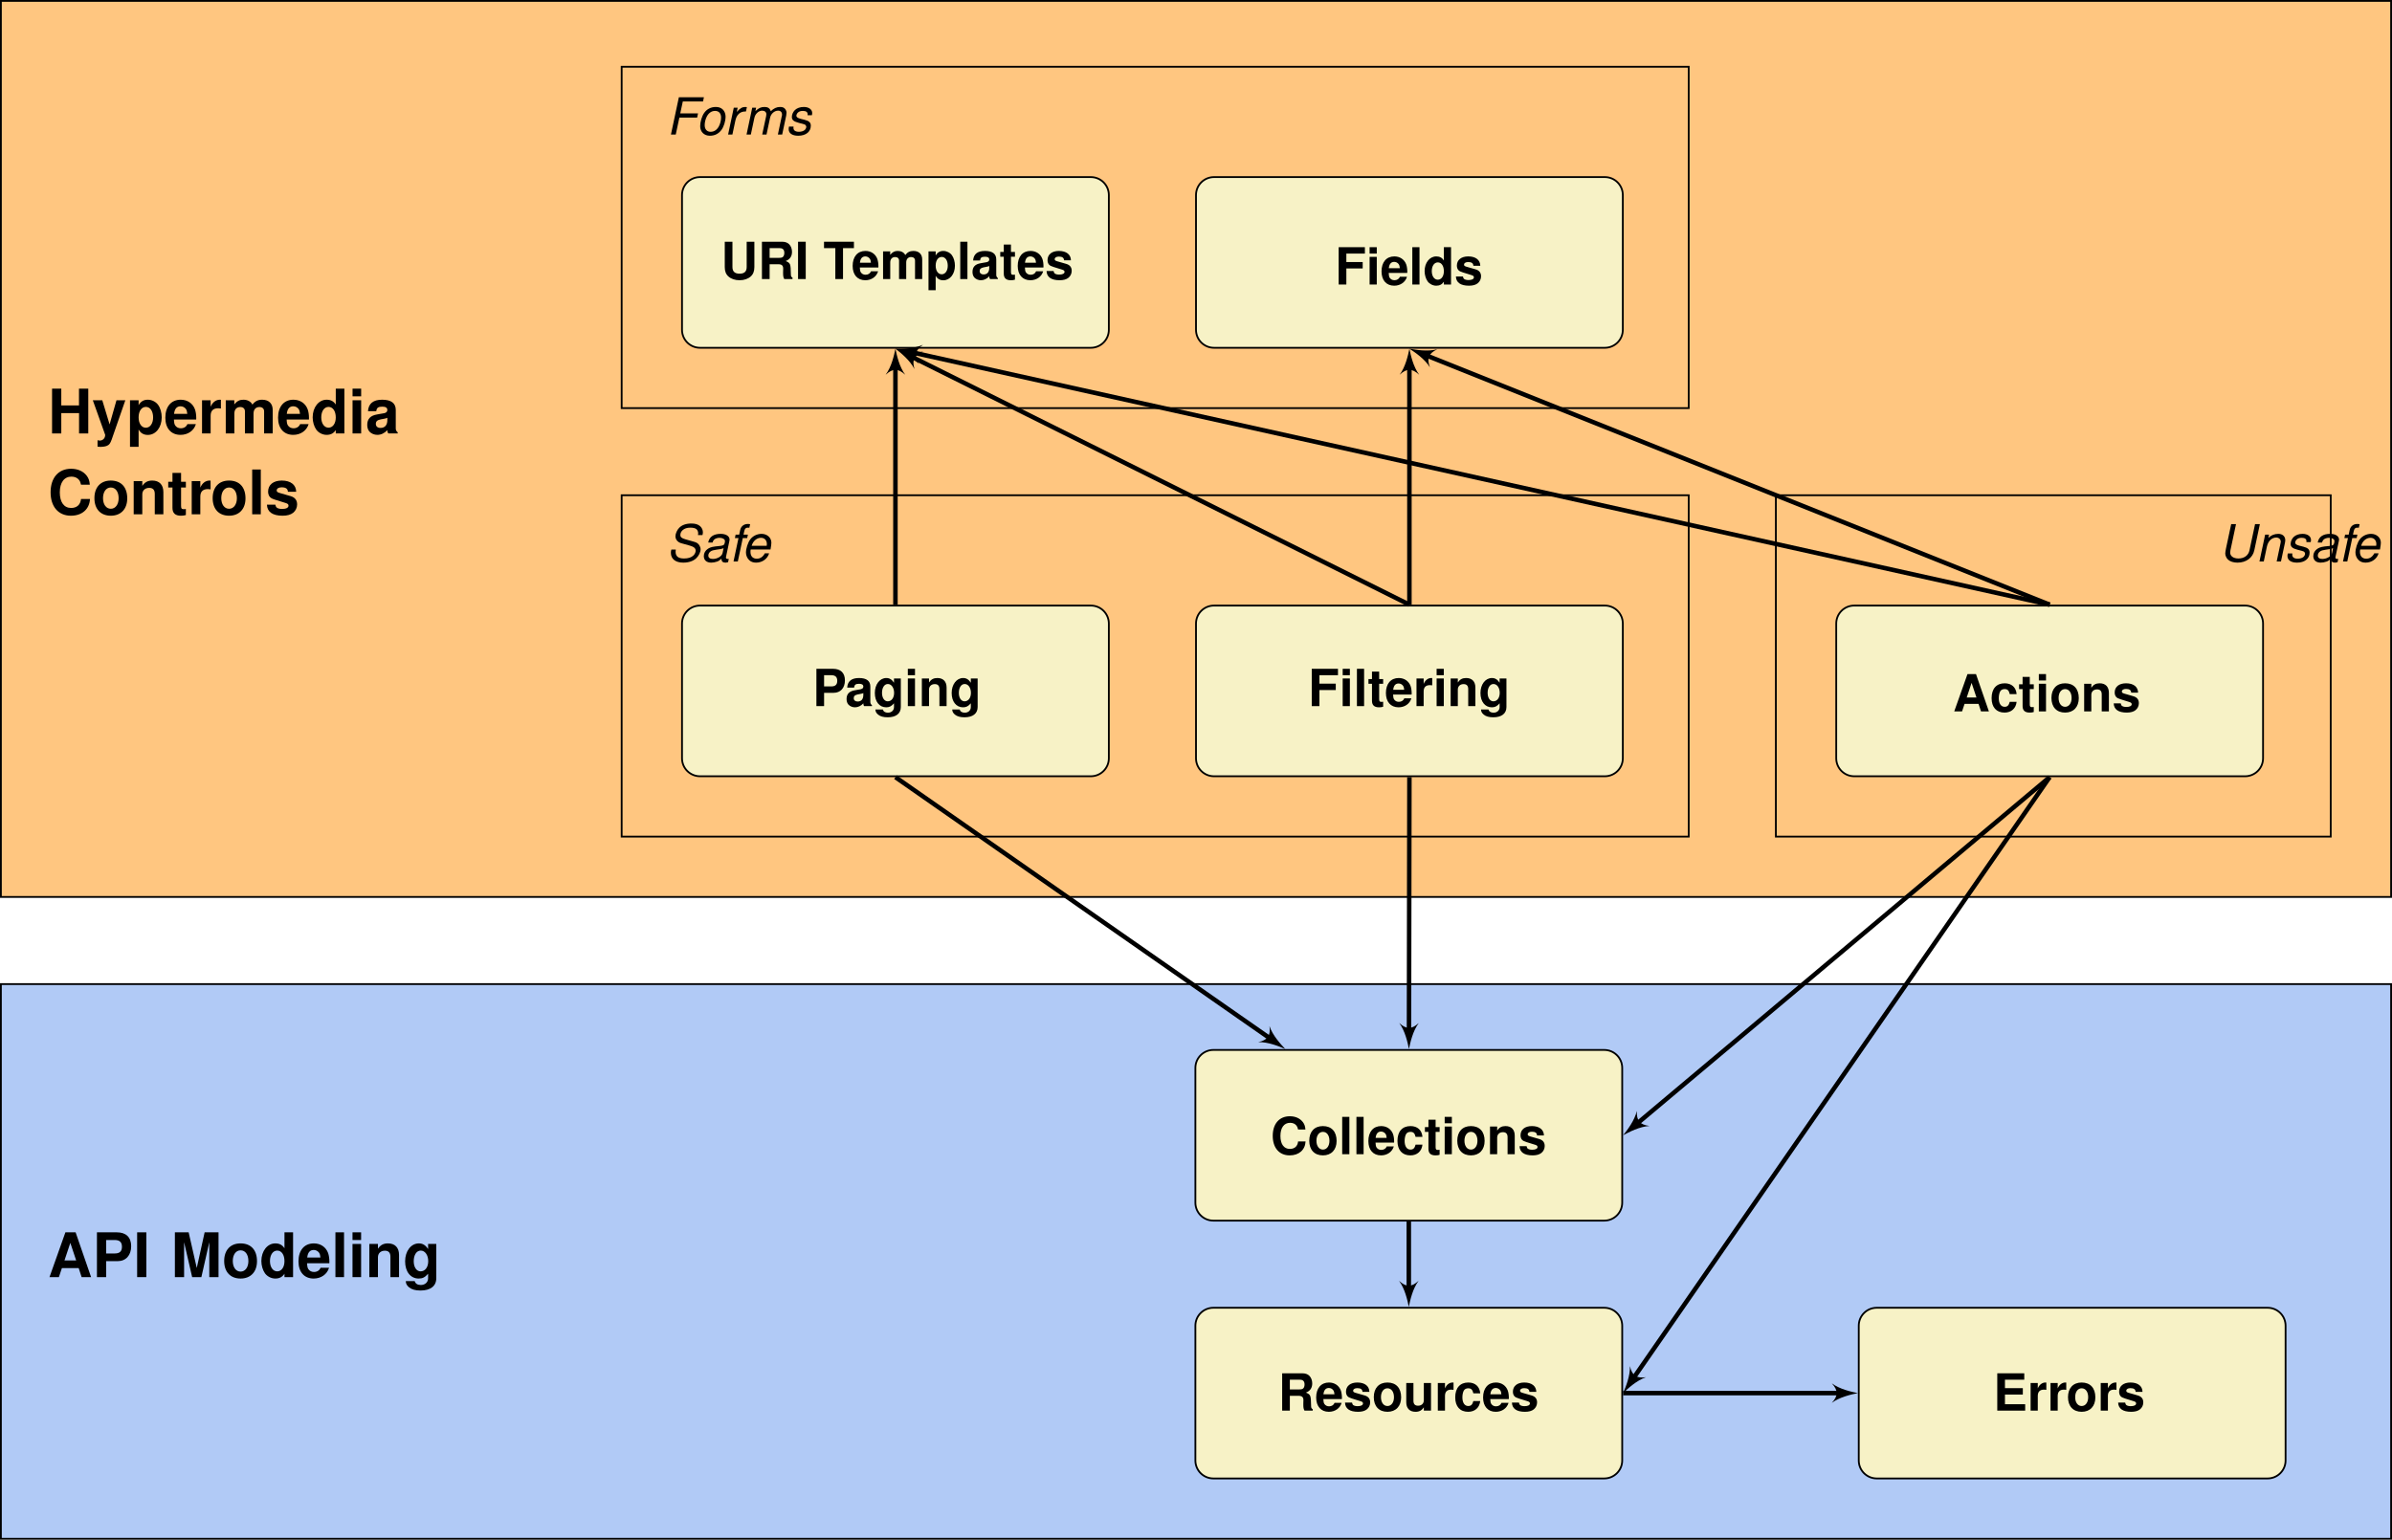
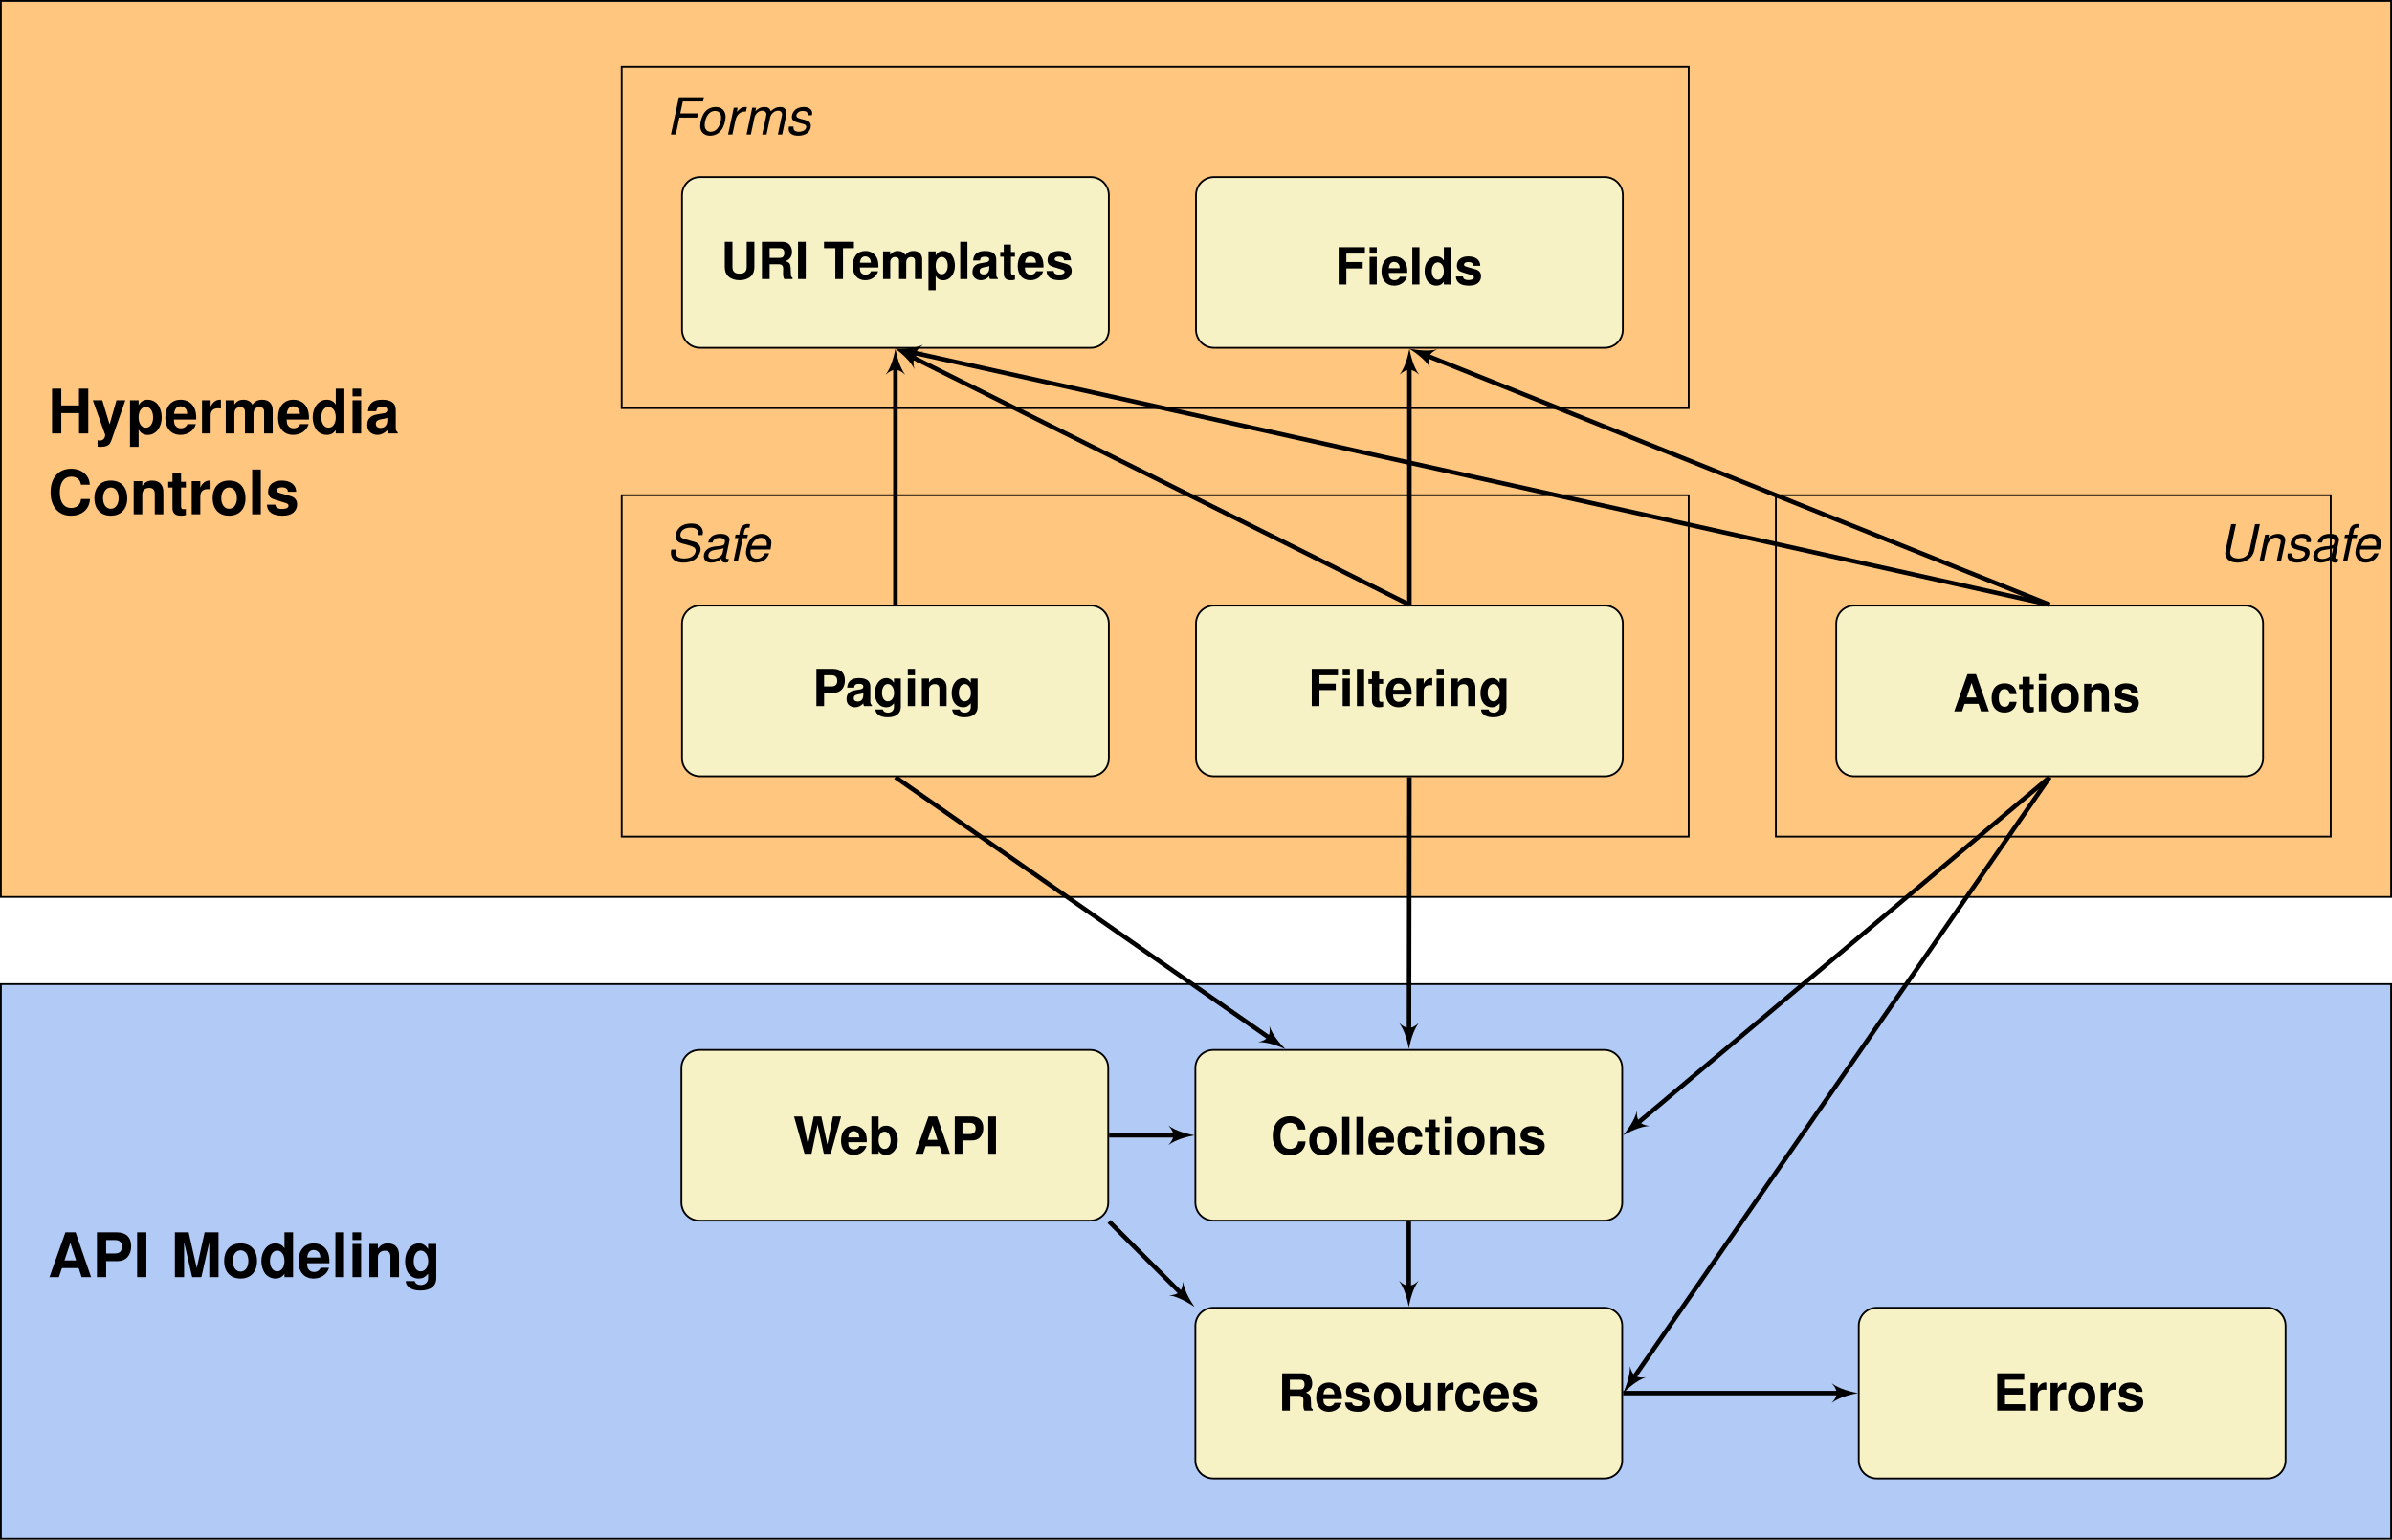
<svg xmlns="http://www.w3.org/2000/svg" xmlns:xlink="http://www.w3.org/1999/xlink" height="341.519pt" version="1.1" viewBox="-0.367 -15.308 530.418 341.519" width="530.418pt">
  <defs>
    <use id="g5-65" transform="scale(0.833334)" xlink:href="#g1-65" />
    <use id="g5-67" transform="scale(0.833334)" xlink:href="#g1-67" />
    <use id="g5-69" transform="scale(0.833334)" xlink:href="#g1-69" />
    <use id="g5-70" transform="scale(0.833334)" xlink:href="#g1-70" />
    <use id="g5-73" transform="scale(0.833334)" xlink:href="#g1-73" />
    <use id="g5-80" transform="scale(0.833334)" xlink:href="#g1-80" />
    <use id="g5-82" transform="scale(0.833334)" xlink:href="#g1-82" />
    <use id="g5-84" transform="scale(0.833334)" xlink:href="#g1-84" />
    <use id="g5-85" transform="scale(0.833334)" xlink:href="#g1-85" />
+     <use id="g5-87" transform="scale(0.833334)" xlink:href="#g1-87" />
    <use id="g5-97" transform="scale(0.833334)" xlink:href="#g1-97" />
+     <use id="g5-98" transform="scale(0.833334)" xlink:href="#g1-98" />
    <use id="g5-99" transform="scale(0.833334)" xlink:href="#g1-99" />
    <use id="g5-100" transform="scale(0.833334)" xlink:href="#g1-100" />
    <use id="g5-101" transform="scale(0.833334)" xlink:href="#g1-101" />
    <use id="g5-103" transform="scale(0.833334)" xlink:href="#g1-103" />
    <use id="g5-105" transform="scale(0.833334)" xlink:href="#g1-105" />
    <use id="g5-108" transform="scale(0.833334)" xlink:href="#g1-108" />
    <use id="g5-109" transform="scale(0.833334)" xlink:href="#g1-109" />
    <use id="g5-110" transform="scale(0.833334)" xlink:href="#g1-110" />
    <use id="g5-111" transform="scale(0.833334)" xlink:href="#g1-111" />
    <use id="g5-112" transform="scale(0.833334)" xlink:href="#g1-112" />
    <use id="g5-114" transform="scale(0.833334)" xlink:href="#g1-114" />
    <use id="g5-115" transform="scale(0.833334)" xlink:href="#g1-115" />
    <use id="g5-116" transform="scale(0.833334)" xlink:href="#g1-116" />
    <use id="g5-117" transform="scale(0.833334)" xlink:href="#g1-117" />
    <path d="M6.854 -2.011L7.51 0H9.617L6.17 -9.973H3.899L0.356 0H2.449L3.119 -2.011H6.854ZM6.293 -3.721H3.694L4.993 -7.62L6.293 -3.721Z" id="g1-65" />
    <path d="M9.33 -6.594C9.261 -7.456 9.083 -8.003 8.659 -8.564C7.893 -9.576 6.662 -10.137 5.171 -10.137C2.353 -10.137 0.602 -8.126 0.602 -4.897C0.602 -1.696 2.339 0.315 5.116 0.315C7.592 0.315 9.248 -1.122 9.371 -3.406H7.373C7.25 -2.134 6.443 -1.409 5.171 -1.409C3.584 -1.409 2.654 -2.695 2.654 -4.87C2.654 -7.073 3.625 -8.386 5.239 -8.386C5.951 -8.386 6.539 -8.14 6.922 -7.661C7.141 -7.387 7.25 -7.127 7.373 -6.594H9.33Z" id="g1-67" />
    <path d="M3.133 -4.295H7.907V-6.005H3.133V-8.263H8.29V-9.973H1.081V0H8.536V-1.71H3.133V-4.295Z" id="g1-69" />
    <path d="M3.064 -4.295H7.428V-6.005H3.064V-8.263H8.016V-9.973H1.012V0H3.064V-4.295Z" id="g1-70" />
    <path d="M6.936 -4.528V0H8.988V-9.973H6.922V-6.238H2.982V-9.973H0.93V0H2.982V-4.528H6.936Z" id="g1-72" />
    <path d="M2.914 -9.973H0.862V0H2.914V-9.973Z" id="g1-73" />
    <path d="M2.955 -7.77L4.747 0H6.799L8.564 -7.77V0H10.616V-9.973H7.524L5.773 -2.038L3.967 -9.973H0.903V0H2.955V-7.77Z" id="g1-77" />
    <path d="M3.092 -3.557H5.65C7.483 -3.557 8.659 -4.856 8.659 -6.881C8.659 -8.878 7.524 -9.973 5.445 -9.973H1.04V0H3.092V-3.557ZM3.092 -5.267V-8.263H5.007C6.101 -8.263 6.607 -7.784 6.607 -6.758C6.607 -5.746 6.101 -5.267 5.007 -5.267H3.092Z" id="g1-80" />
    <path d="M3.146 -3.954H5.499C6.389 -3.954 6.772 -3.598 6.772 -2.763C6.772 -2.681 6.772 -2.544 6.758 -2.367C6.744 -2.107 6.744 -1.86 6.744 -1.71C6.744 -0.78 6.799 -0.479 7.059 0H9.261V-0.369C8.947 -0.547 8.824 -0.752 8.824 -1.19C8.769 -4.131 8.714 -4.268 7.442 -4.815C8.564 -5.253 9.125 -6.06 9.125 -7.278C9.125 -8.071 8.851 -8.796 8.372 -9.289C7.921 -9.754 7.291 -9.973 6.443 -9.973H1.094V0H3.146V-3.954ZM3.146 -5.663V-8.263H5.622C6.211 -8.263 6.457 -8.208 6.703 -8.003S7.073 -7.456 7.073 -6.99C7.073 -6.512 6.936 -6.129 6.703 -5.923C6.484 -5.732 6.211 -5.663 5.622 -5.663H3.146Z" id="g1-82" />
    <path d="M5.267 -8.263H8.181V-9.973H0.192V-8.263H3.215V0H5.267V-8.263Z" id="g1-84" />
    <path d="M6.895 -9.973V-3.215C6.895 -2.011 6.279 -1.436 4.993 -1.436S3.092 -2.011 3.092 -3.215V-9.973H1.04V-3.215C1.04 -2.093 1.341 -1.3 2.011 -0.698C2.736 -0.041 3.789 0.315 4.993 0.315S7.25 -0.041 7.975 -0.698C8.646 -1.3 8.947 -2.093 8.947 -3.215V-9.973H6.895Z" id="g1-85" />
+     <path d="M9.986 0L12.75 -9.973H10.575L9.083 -2.49L7.469 -9.973H5.445L3.899 -2.503L2.353 -9.973H0.178L2.996 0H4.843L6.471 -7.784L8.14 0H9.986Z" id="g1-87" />
    <path d="M7.168 -0.233C6.826 -0.547 6.731 -0.752 6.731 -1.135V-5.239C6.731 -6.744 5.705 -7.51 3.707 -7.51S0.67 -6.662 0.547 -4.952H2.394C2.49 -5.718 2.804 -5.964 3.748 -5.964C4.487 -5.964 4.856 -5.718 4.856 -5.226C4.856 -4.979 4.733 -4.761 4.528 -4.651C4.268 -4.514 4.268 -4.514 3.324 -4.364L2.558 -4.227C1.094 -3.981 0.383 -3.228 0.383 -1.902C0.383 -1.272 0.561 -0.752 0.903 -0.383C1.327 0.055 1.97 0.315 2.627 0.315C3.447 0.315 4.2 -0.041 4.87 -0.739C4.87 -0.356 4.911 -0.219 5.089 0H7.168V-0.233ZM4.856 -2.969C4.856 -1.86 4.309 -1.231 3.338 -1.231C2.695 -1.231 2.298 -1.573 2.298 -2.12C2.298 -2.695 2.599 -2.969 3.393 -3.133L4.049 -3.256C4.555 -3.352 4.638 -3.379 4.856 -3.488V-2.969Z" id="g1-97" />
+     <path d="M0.807 -9.973V0H2.722V-0.752C3.187 -0.027 3.83 0.315 4.761 0.315C6.525 0.315 7.866 -1.368 7.866 -3.598C7.866 -4.596 7.565 -5.609 7.073 -6.32C6.566 -7.045 5.663 -7.51 4.761 -7.51C3.844 -7.51 3.187 -7.168 2.722 -6.43V-9.973H0.807ZM4.337 -5.91C5.28 -5.91 5.951 -4.952 5.951 -3.584C5.951 -2.244 5.28 -1.286 4.337 -1.286C3.365 -1.286 2.722 -2.216 2.722 -3.625C2.722 -4.966 3.379 -5.91 4.337 -5.91Z" id="g1-98" />
    <path d="M7.141 -4.624C7.004 -6.43 5.8 -7.51 3.954 -7.51C1.751 -7.51 0.465 -6.06 0.465 -3.543C0.465 -1.108 1.737 0.315 3.926 0.315C5.718 0.315 6.963 -0.793 7.141 -2.558H5.308C5.062 -1.601 4.679 -1.231 3.94 -1.231C2.969 -1.231 2.38 -2.107 2.38 -3.543C2.38 -4.241 2.517 -4.897 2.75 -5.335C2.969 -5.746 3.393 -5.964 3.94 -5.964C4.72 -5.964 5.089 -5.595 5.308 -4.624H7.141Z" id="g1-99" />
    <path d="M5.54 0H7.456V-9.973H5.54V-6.43C5.062 -7.168 4.419 -7.51 3.502 -7.51C1.737 -7.51 0.397 -5.814 0.397 -3.584C0.397 -2.586 0.698 -1.573 1.19 -0.862C1.696 -0.15 2.599 0.315 3.502 0.315C4.419 0.315 5.062 -0.027 5.54 -0.752V0ZM3.926 -5.91C4.897 -5.91 5.54 -4.966 5.54 -3.557C5.54 -2.216 4.884 -1.286 3.926 -1.286S2.312 -2.23 2.312 -3.584C2.312 -4.952 2.969 -5.91 3.926 -5.91Z" id="g1-100" />
    <path d="M7.168 -3.092C7.182 -3.256 7.182 -3.324 7.182 -3.42C7.182 -4.159 7.073 -4.843 6.895 -5.363C6.402 -6.703 5.212 -7.51 3.721 -7.51C1.601 -7.51 0.301 -5.978 0.301 -3.502C0.301 -1.135 1.587 0.315 3.68 0.315C5.335 0.315 6.676 -0.629 7.1 -2.079H5.212C4.979 -1.491 4.446 -1.149 3.748 -1.149C3.201 -1.149 2.763 -1.382 2.49 -1.792C2.312 -2.066 2.244 -2.394 2.216 -3.092H7.168ZM2.244 -4.364C2.367 -5.486 2.845 -6.047 3.694 -6.047C4.172 -6.047 4.61 -5.814 4.884 -5.431C5.062 -5.157 5.144 -4.87 5.185 -4.364H2.244Z" id="g1-101" />
    <path d="M5.581 -7.387V-6.252C5.007 -7.127 4.378 -7.51 3.529 -7.51C1.778 -7.51 0.465 -5.8 0.465 -3.516C0.465 -1.218 1.669 0.315 3.488 0.315C4.35 0.315 4.87 0.055 5.581 -0.752V0.246C5.581 1.135 4.911 1.751 3.954 1.751C3.228 1.751 2.75 1.45 2.599 0.889H0.616C0.629 1.464 0.848 1.86 1.341 2.271C1.929 2.75 2.75 2.982 3.885 2.982C6.115 2.982 7.401 1.984 7.401 0.246V-7.387H5.581ZM3.94 -5.91C4.897 -5.91 5.609 -4.911 5.609 -3.543C5.609 -2.202 4.911 -1.286 3.912 -1.286C3.01 -1.286 2.38 -2.202 2.38 -3.543C2.38 -4.938 3.01 -5.91 3.94 -5.91Z" id="g1-103" />
    <path d="M2.832 -7.387H0.917V0H2.832V-7.387ZM2.832 -9.973H0.917V-8.263H2.832V-9.973Z" id="g1-105" />
    <path d="M2.832 -9.973H0.917V0H2.832V-9.973Z" id="g1-108" />
    <path d="M0.821 -7.387V0H2.736V-4.432C2.736 -5.335 3.228 -5.882 4.049 -5.882C4.692 -5.882 5.089 -5.513 5.089 -4.925V0H7.004V-4.432C7.004 -5.335 7.497 -5.882 8.317 -5.882C8.96 -5.882 9.357 -5.513 9.357 -4.925V0H11.272V-5.226C11.272 -6.662 10.397 -7.51 8.919 -7.51C7.989 -7.51 7.332 -7.182 6.758 -6.416C6.402 -7.114 5.663 -7.51 4.747 -7.51C3.899 -7.51 3.352 -7.223 2.722 -6.471V-7.387H0.821Z" id="g1-109" />
    <path d="M0.862 -7.387V0H2.777V-4.432C2.777 -5.308 3.393 -5.882 4.323 -5.882C5.144 -5.882 5.554 -5.431 5.554 -4.555V0H7.469V-4.952C7.469 -6.58 6.566 -7.51 4.993 -7.51C3.995 -7.51 3.324 -7.141 2.777 -6.32V-7.387H0.862Z" id="g1-110" />
    <path d="M4.118 -7.51C1.86 -7.51 0.479 -6.019 0.479 -3.598C0.479 -1.163 1.86 0.315 4.131 0.315C6.375 0.315 7.784 -1.176 7.784 -3.543C7.784 -6.047 6.43 -7.51 4.118 -7.51ZM4.131 -5.964C5.185 -5.964 5.869 -5.021 5.869 -3.57C5.869 -2.189 5.157 -1.231 4.131 -1.231C3.092 -1.231 2.394 -2.189 2.394 -3.598S3.092 -5.964 4.131 -5.964Z" id="g1-111" />
    <path d="M2.709 -7.387H0.793V2.982H2.709V-0.876C3.174 -0.055 3.83 0.328 4.761 0.328C6.539 0.328 7.852 -1.341 7.852 -3.584C7.852 -4.624 7.551 -5.663 7.059 -6.348C6.566 -7.045 5.65 -7.51 4.761 -7.51C3.83 -7.51 3.174 -7.114 2.709 -6.293V-7.387ZM4.323 -5.91C5.294 -5.91 5.937 -4.966 5.937 -3.557C5.937 -2.216 5.267 -1.272 4.323 -1.272C3.365 -1.272 2.709 -2.202 2.709 -3.584S3.365 -5.91 4.323 -5.91Z" id="g1-112" />
    <path d="M0.862 -7.387V0H2.777V-3.926C2.777 -5.048 3.338 -5.609 4.46 -5.609C4.665 -5.609 4.802 -5.595 5.062 -5.554V-7.497C4.952 -7.51 4.884 -7.51 4.829 -7.51C3.954 -7.51 3.187 -6.936 2.777 -5.937V-7.387H0.862Z" id="g1-114" />
    <path d="M6.908 -5.007C6.881 -6.566 5.677 -7.51 3.694 -7.51C1.819 -7.51 0.657 -6.566 0.657 -5.048C0.657 -4.555 0.807 -4.131 1.067 -3.844C1.327 -3.584 1.56 -3.461 2.271 -3.228L4.555 -2.517C5.034 -2.367 5.198 -2.216 5.198 -1.915C5.198 -1.464 4.665 -1.19 3.776 -1.19C3.283 -1.19 2.886 -1.286 2.64 -1.45C2.435 -1.601 2.353 -1.751 2.271 -2.148H0.397C0.451 -0.534 1.642 0.315 3.885 0.315C4.911 0.315 5.691 0.096 6.238 -0.342S7.114 -1.464 7.114 -2.189C7.114 -3.146 6.635 -3.762 5.663 -4.049L3.242 -4.747C2.709 -4.911 2.572 -5.021 2.572 -5.322C2.572 -5.732 3.01 -6.005 3.68 -6.005C4.596 -6.005 5.048 -5.677 5.062 -5.007H6.908Z" id="g1-115" />
    <path d="M4.118 -7.237H3.051V-9.22H1.135V-7.237H0.192V-5.964H1.135V-1.423C1.135 -0.26 1.751 0.315 3.01 0.315C3.434 0.315 3.776 0.274 4.118 0.164V-1.176C3.926 -1.149 3.817 -1.135 3.68 -1.135C3.174 -1.135 3.051 -1.286 3.051 -1.943V-5.964H4.118V-7.237Z" id="g1-116" />
    <path d="M7.401 0V-7.387H5.486V-2.763C5.486 -1.888 4.87 -1.313 3.94 -1.313C3.119 -1.313 2.709 -1.751 2.709 -2.64V-7.387H0.793V-2.244C0.793 -0.616 1.696 0.315 3.27 0.315C4.268 0.315 4.938 -0.055 5.486 -0.876V0H7.401Z" id="g1-117" />
    <path d="M5.39 -7.387L3.858 -2.011L2.23 -7.387H0.123L2.873 0.301V0.315V0.356C2.873 1.053 2.353 1.587 1.683 1.587C1.532 1.587 1.423 1.573 1.176 1.505V2.941C1.464 2.982 1.628 2.996 1.86 2.996C2.339 2.996 2.914 2.9 3.242 2.763C3.776 2.544 4.008 2.23 4.323 1.354L7.36 -7.387H5.39Z" id="g1-121" />
    <path d="M2.907 -3.785H6.863L7.057 -4.72H3.101L3.671 -7.376H8.174L8.368 -8.311H2.793L1.026 0H2.098L2.907 -3.785Z" id="g3-70" />
    <path d="M8.048 -5.871C8.117 -6.19 8.14 -6.338 8.14 -6.509C8.14 -7 7.9 -7.524 7.524 -7.855C7.057 -8.265 6.452 -8.447 5.563 -8.447C4.389 -8.447 3.466 -8.117 2.85 -7.478C2.383 -7 2.029 -6.19 2.029 -5.609C2.029 -4.891 2.531 -4.286 3.295 -4.07L5.244 -3.523C6.156 -3.26 6.532 -2.93 6.532 -2.383C6.532 -2.029 6.316 -1.596 5.996 -1.3C5.529 -0.878 4.856 -0.661 3.944 -0.661C2.656 -0.661 2.063 -1.14 2.063 -2.177C2.063 -2.326 2.075 -2.428 2.109 -2.645H1.117C1.037 -2.348 1.015 -2.166 1.015 -1.927C1.015 -0.559 2.041 0.262 3.762 0.262C4.959 0.262 5.962 -0.068 6.635 -0.695C7.216 -1.231 7.627 -2.063 7.627 -2.702C7.627 -2.998 7.524 -3.317 7.353 -3.591C7.102 -3.99 6.772 -4.218 6.236 -4.366L4.275 -4.925C3.397 -5.176 3.124 -5.404 3.124 -5.905C3.124 -6.304 3.295 -6.658 3.625 -6.965C4.047 -7.342 4.606 -7.524 5.358 -7.524C5.996 -7.524 6.475 -7.399 6.726 -7.171C6.943 -6.977 7.091 -6.612 7.091 -6.281C7.091 -6.179 7.079 -6.099 7.045 -5.871H8.048Z" id="g3-83" />
    <path d="M8.048 -8.311L6.806 -2.474C6.566 -1.345 5.632 -0.661 4.343 -0.661C3.249 -0.661 2.508 -1.186 2.508 -1.972C2.508 -2.132 2.531 -2.291 2.565 -2.474L3.808 -8.311H2.736L1.573 -2.861C1.493 -2.485 1.414 -1.938 1.414 -1.767C1.414 -1.3 1.676 -0.73 2.041 -0.399C2.508 0.023 3.26 0.262 4.138 0.262C6.053 0.262 7.524 -0.809 7.877 -2.474L9.12 -8.311H8.048Z" id="g3-85" />
    <path d="M6.293 -0.581C6.19 -0.559 6.145 -0.559 6.099 -0.559C5.803 -0.559 5.666 -0.661 5.666 -0.889C5.666 -0.935 5.666 -0.969 5.677 -1.003L6.407 -4.435C6.475 -4.742 6.475 -4.742 6.475 -4.856C6.475 -5.632 5.689 -6.145 4.492 -6.145C2.907 -6.145 1.938 -5.472 1.721 -4.207H2.679C2.782 -4.526 2.861 -4.685 3.021 -4.845C3.272 -5.096 3.751 -5.267 4.241 -5.267C4.925 -5.267 5.449 -4.959 5.449 -4.537C5.449 -4.492 5.438 -4.412 5.426 -4.321L5.392 -4.115C5.29 -3.648 5.073 -3.523 4.241 -3.443C2.713 -3.306 2.234 -3.192 1.676 -2.839C1.083 -2.462 0.741 -1.858 0.741 -1.197C0.741 -0.285 1.357 0.262 2.383 0.262C2.782 0.262 3.26 0.182 3.671 0.034C4.036 -0.091 4.207 -0.205 4.674 -0.616V-0.536V-0.49C4.674 -0.023 4.993 0.262 5.54 0.262C5.666 0.262 5.7 0.262 5.985 0.194C6.008 0.182 6.076 0.171 6.145 0.16L6.293 -0.581ZM4.913 -1.87C4.765 -1.163 3.762 -0.559 2.759 -0.559C2.109 -0.559 1.744 -0.832 1.744 -1.311C1.744 -1.687 1.961 -2.063 2.303 -2.269C2.576 -2.44 2.918 -2.531 3.477 -2.611C4.549 -2.759 4.64 -2.77 5.141 -2.941L4.913 -1.87Z" id="g3-97" />
    <path d="M6.418 -2.668L6.452 -2.861C6.555 -3.409 6.612 -3.887 6.612 -4.195C6.612 -5.29 5.666 -6.145 4.435 -6.145C3.443 -6.145 2.485 -5.677 1.915 -4.913C1.379 -4.195 0.958 -2.896 0.958 -1.972C0.958 -1.357 1.22 -0.73 1.664 -0.308C2.063 0.08 2.565 0.262 3.215 0.262C4.583 0.262 5.757 -0.581 6.11 -1.813H5.153C4.742 -1.026 4.138 -0.616 3.374 -0.616C2.474 -0.616 1.961 -1.174 1.961 -2.143C1.961 -2.383 1.972 -2.497 2.018 -2.668H6.418ZM2.223 -3.488C2.519 -4.537 3.363 -5.267 4.286 -5.267C5.096 -5.267 5.609 -4.72 5.609 -3.865C5.609 -3.751 5.597 -3.671 5.575 -3.488H2.223Z" id="g3-101" />
    <path d="M4.218 -5.974H3.238L3.409 -6.76C3.534 -7.33 3.739 -7.524 4.229 -7.524C4.309 -7.524 4.378 -7.524 4.537 -7.501L4.708 -8.288C4.503 -8.333 4.378 -8.345 4.195 -8.345C3.317 -8.345 2.679 -7.832 2.497 -6.988L2.28 -5.974H1.482L1.322 -5.21H2.12L1.015 0H1.972L3.078 -5.21H4.058L4.218 -5.974Z" id="g3-102" />
    <path d="M2.075 -5.974L0.809 0H1.767L2.565 -3.751C2.747 -4.617 3.523 -5.324 4.286 -5.324C4.845 -5.324 5.221 -5.005 5.221 -4.537C5.221 -4.412 5.21 -4.264 5.176 -4.115L4.298 0H5.255L6.053 -3.751C6.236 -4.64 7.022 -5.324 7.843 -5.324C8.379 -5.324 8.71 -4.993 8.71 -4.446C8.71 -4.275 8.71 -4.275 8.607 -3.887L7.786 0H8.744L9.644 -4.252C9.679 -4.378 9.713 -4.754 9.713 -4.879C9.713 -5.176 9.576 -5.495 9.348 -5.757C9.097 -6.031 8.789 -6.145 8.265 -6.145C7.524 -6.145 6.874 -5.848 6.202 -5.198C6.019 -5.837 5.575 -6.145 4.822 -6.145C4.047 -6.145 3.523 -5.917 2.793 -5.233L2.941 -5.974H2.075Z" id="g3-109" />
    <path d="M2.063 -5.974L0.798 0H1.756L2.451 -3.295C2.725 -4.549 3.523 -5.324 4.549 -5.324C5.119 -5.324 5.54 -4.925 5.54 -4.4C5.54 -4.332 5.518 -4.161 5.472 -3.979L4.628 0H5.586L6.498 -4.286C6.532 -4.435 6.544 -4.571 6.544 -4.72C6.544 -5.586 5.939 -6.145 4.993 -6.145C4.127 -6.145 3.374 -5.837 2.782 -5.233L2.93 -5.974H2.063Z" id="g3-110" />
    <path d="M4.378 -6.145C3.317 -6.145 2.383 -5.666 1.801 -4.822C1.288 -4.093 0.912 -2.839 0.912 -1.87C0.912 -0.604 1.79 0.262 3.067 0.262C4.161 0.262 5.027 -0.182 5.666 -1.06C6.19 -1.778 6.566 -3.021 6.566 -4.013C6.566 -4.617 6.338 -5.198 5.939 -5.586C5.552 -5.962 5.039 -6.145 4.378 -6.145ZM4.229 -5.267C5.073 -5.267 5.563 -4.72 5.563 -3.796C5.563 -3.124 5.369 -2.383 5.062 -1.813C4.628 -1.026 4.013 -0.616 3.226 -0.616C2.417 -0.616 1.915 -1.186 1.915 -2.098C1.915 -2.747 2.109 -3.5 2.417 -4.07C2.839 -4.845 3.477 -5.267 4.229 -5.267Z" id="g3-111" />
    <path d="M2.052 -5.974L0.787 0H1.744L2.405 -3.101C2.702 -4.492 3.511 -5.187 4.765 -5.141L4.97 -6.11C4.822 -6.133 4.731 -6.145 4.606 -6.145C3.944 -6.145 3.431 -5.848 2.725 -5.039L2.918 -5.974H2.052Z" id="g3-114" />
    <path d="M5.86 -4.309C5.917 -4.549 5.928 -4.651 5.928 -4.799C5.928 -5.597 5.164 -6.145 4.058 -6.145C3.249 -6.145 2.554 -5.905 2.086 -5.461C1.676 -5.062 1.402 -4.469 1.402 -3.933C1.402 -3.238 1.801 -2.907 2.975 -2.599L3.819 -2.383C4.195 -2.28 4.366 -2.212 4.469 -2.086C4.549 -1.984 4.617 -1.813 4.617 -1.71C4.617 -1.505 4.435 -1.151 4.252 -1.003C3.967 -0.764 3.477 -0.616 2.987 -0.616C2.2 -0.616 1.756 -0.923 1.756 -1.493C1.756 -1.562 1.767 -1.664 1.778 -1.778H0.764C0.707 -1.516 0.695 -1.379 0.695 -1.197C0.695 -0.285 1.493 0.262 2.816 0.262C4.514 0.262 5.62 -0.616 5.62 -1.972C5.62 -2.668 5.244 -3.032 4.241 -3.283L3.374 -3.5C2.736 -3.659 2.405 -3.887 2.405 -4.184C2.405 -4.412 2.542 -4.697 2.747 -4.891C3.021 -5.153 3.363 -5.267 3.865 -5.267C4.537 -5.267 4.913 -5.005 4.913 -4.56C4.913 -4.48 4.913 -4.4 4.902 -4.309H5.86Z" id="g3-115" />
  </defs>
  <g id="page1" transform="matrix(0.996264 0 0 0.996264 0 0)">
    <path d="M-0.169 327.234H531.839V203.734H-0.169Z" fill="#b1caf6" />
    <path d="M-0.169 327.234H531.839V203.734H-0.169Z" fill="none" stroke="#000000" stroke-miterlimit="10.037" stroke-width="0.4" />
    <g transform="matrix(1 0 0 1 -255.544 3.493)">
      <use x="265.835" xlink:href="#g1-65" y="265.485" />
      <use x="275.712" xlink:href="#g1-80" y="265.485" />
      <use x="284.836" xlink:href="#g1-73" y="265.485" />
      <use x="293.198" xlink:href="#g1-77" y="265.485" />
      <use x="304.594" xlink:href="#g1-111" y="265.485" />
      <use x="312.952" xlink:href="#g1-100" y="265.485" />
      <use x="321.311" xlink:href="#g1-101" y="265.485" />
      <use x="328.917" xlink:href="#g1-108" y="265.485" />
      <use x="332.719" xlink:href="#g1-105" y="265.485" />
      <use x="336.522" xlink:href="#g1-110" y="265.485" />
      <use x="344.881" xlink:href="#g1-103" y="265.485" />
    </g>
    <path d="M-0.169 184.333H531.839V-15.166H-0.169Z" fill="#ffc680" />
    <path d="M-0.169 184.333H531.839V-15.166H-0.169Z" fill="none" stroke="#000000" stroke-miterlimit="10.037" stroke-width="0.4" />
    <g transform="matrix(1 0 0 1 -255.544 -184.347)">
      <use x="265.835" xlink:href="#g1-72" y="265.485" />
      <use x="275.712" xlink:href="#g1-121" y="265.485" />
      <use x="283.318" xlink:href="#g1-112" y="265.485" />
      <use x="291.676" xlink:href="#g1-101" y="265.485" />
      <use x="299.282" xlink:href="#g1-114" y="265.485" />
      <use x="304.603" xlink:href="#g1-109" y="265.485" />
      <use x="316.765" xlink:href="#g1-101" y="265.485" />
      <use x="324.371" xlink:href="#g1-100" y="265.485" />
      <use x="332.729" xlink:href="#g1-105" y="265.485" />
      <use x="336.532" xlink:href="#g1-97" y="265.485" />
      <use x="265.835" xlink:href="#g1-67" y="283.485" />
      <use x="275.712" xlink:href="#g1-111" y="283.485" />
      <use x="284.07" xlink:href="#g1-110" y="283.485" />
      <use x="292.428" xlink:href="#g1-116" y="283.485" />
      <use x="296.984" xlink:href="#g1-114" y="283.485" />
      <use x="302.032" xlink:href="#g1-111" y="283.485" />
      <use x="310.39" xlink:href="#g1-108" y="283.485" />
      <use x="314.193" xlink:href="#g1-115" y="283.485" />
    </g>
    <path d="M394.901 170.9H518.402V94.897H394.901Z" fill="none" stroke="#000000" stroke-miterlimit="10.037" stroke-width="0.4" />
    <g transform="matrix(1 0 0 1 138.049 -155.846)">
      <use x="355.462" xlink:href="#g3-85" y="265.485" />
      <use x="363.692" xlink:href="#g3-110" y="265.485" />
      <use x="370.031" xlink:href="#g3-115" y="265.485" />
      <use x="375.731" xlink:href="#g3-97" y="265.485" />
      <use x="382.069" xlink:href="#g3-102" y="265.485" />
      <use x="384.896" xlink:href="#g3-101" y="265.485" />
    </g>
    <path d="M138 170.9H375.501V94.897H138Z" fill="none" stroke="#000000" stroke-miterlimit="10.037" stroke-width="0.4" />
    <g transform="matrix(1 0 0 1 -117.894 -155.846)">
      <use x="265.835" xlink:href="#g3-83" y="265.485" />
      <use x="273.438" xlink:href="#g3-97" y="265.485" />
      <use x="279.777" xlink:href="#g3-102" y="265.485" />
      <use x="282.604" xlink:href="#g3-101" y="265.485" />
    </g>
    <path d="M138 75.497H375.501V-0.502H138Z" fill="none" stroke="#000000" stroke-miterlimit="10.037" stroke-width="0.4" />
    <g transform="matrix(1 0 0 1 -117.894 -250.891)">
      <use x="265.835" xlink:href="#g3-70" y="265.485" />
      <use x="272.458" xlink:href="#g3-111" y="265.485" />
      <use x="278.796" xlink:href="#g3-114" y="265.485" />
      <use x="282.878" xlink:href="#g3-109" y="265.485" />
      <use x="292.374" xlink:href="#g3-115" y="265.485" />
    </g>
    <path d="M356.7 275.8H269.699C267.492 275.8 265.7 277.592 265.7 279.799V309.802C265.7 312.009 267.492 313.801 269.699 313.801H356.7C358.911 313.801 360.699 312.009 360.699 309.802V279.799C360.699 277.592 358.911 275.8 356.7 275.8ZM265.7 313.801" fill="#f7f2c6" />
    <path d="M356.7 275.8H269.699C267.492 275.8 265.7 277.592 265.7 279.799V309.802C265.7 312.009 267.492 313.801 269.699 313.801H356.7C358.911 313.801 360.699 312.009 360.699 309.802V279.799C360.699 277.592 358.911 275.8 356.7 275.8ZM265.7 313.801" fill="none" stroke="#000000" stroke-miterlimit="10.037" stroke-width="0.4" />
    <g transform="matrix(1 0 0 1 18.267 33.215)">
      <use x="265.835" xlink:href="#g5-82" y="265.485" />
      <use x="274.065" xlink:href="#g5-101" y="265.485" />
      <use x="280.404" xlink:href="#g5-115" y="265.485" />
      <use x="286.742" xlink:href="#g5-111" y="265.485" />
      <use x="293.707" xlink:href="#g5-117" y="265.485" />
      <use x="300.673" xlink:href="#g5-114" y="265.485" />
      <use x="304.879" xlink:href="#g5-99" y="265.485" />
      <use x="311.218" xlink:href="#g5-101" y="265.485" />
      <use x="317.556" xlink:href="#g5-115" y="265.485" />
    </g>
    <path d="M356.7 218.398H269.699C267.492 218.398 265.7 220.19 265.7 222.401V252.4C265.7 254.607 267.492 256.399 269.699 256.399H356.7C358.911 256.399 360.699 254.607 360.699 252.4V222.401C360.699 220.19 358.911 218.398 356.7 218.398ZM265.7 256.399" fill="#f7f2c6" />
    <path d="M356.7 218.398H269.699C267.492 218.398 265.7 220.19 265.7 222.401V252.4C265.7 254.607 267.492 256.399 269.699 256.399H356.7C358.911 256.399 360.699 254.607 360.699 252.4V222.401C360.699 220.19 358.911 218.398 356.7 218.398ZM265.7 256.399" fill="none" stroke="#000000" stroke-miterlimit="10.037" stroke-width="0.4" />
    <g transform="matrix(1 0 0 1 16.58 -23.877)">
      <use x="265.835" xlink:href="#g5-67" y="265.485" />
      <use x="274.065" xlink:href="#g5-111" y="265.485" />
      <use x="281.031" xlink:href="#g5-108" y="265.485" />
      <use x="284.2" xlink:href="#g5-108" y="265.485" />
      <use x="287.369" xlink:href="#g5-101" y="265.485" />
      <use x="293.707" xlink:href="#g5-99" y="265.485" />
      <use x="300.046" xlink:href="#g5-116" y="265.485" />
      <use x="303.842" xlink:href="#g5-105" y="265.485" />
      <use x="307.011" xlink:href="#g5-111" y="265.485" />
      <use x="313.976" xlink:href="#g5-110" y="265.485" />
      <use x="320.942" xlink:href="#g5-115" y="265.485" />
    </g>
+     <path d="M242.3 218.398H155.299C153.092 218.398 151.299 220.19 151.299 222.401V252.4C151.299 254.607 153.092 256.399 155.299 256.399H242.3C244.507 256.399 246.299 254.607 246.299 252.4V222.401C246.299 220.19 244.507 218.398 242.3 218.398ZM151.299 256.399" fill="#f7f2c6" />
+     <path d="M242.3 218.398H155.299C153.092 218.398 151.299 220.19 151.299 222.401V252.4C151.299 254.607 153.092 256.399 155.299 256.399H242.3C244.507 256.399 246.299 254.607 246.299 252.4V222.401C246.299 220.19 244.507 218.398 242.3 218.398ZM151.299 256.399" fill="none" stroke="#000000" stroke-miterlimit="10.037" stroke-width="0.4" />
+     <g transform="matrix(1 0 0 1 -89.619 -23.971)">
+       <use x="265.835" xlink:href="#g5-87" y="265.485" />
+       <use x="276.197" xlink:href="#g5-101" y="265.485" />
+       <use x="282.535" xlink:href="#g5-98" y="265.485" />
+       <use x="292.67" xlink:href="#g5-65" y="265.485" />
+       <use x="300.901" xlink:href="#g5-80" y="265.485" />
+       <use x="308.504" xlink:href="#g5-73" y="265.485" />
+     </g>
    <path d="M504.353 275.8H417.352C415.141 275.8 413.353 277.592 413.353 279.799V309.802C413.353 312.009 415.141 313.801 417.352 313.801H504.353C506.561 313.801 508.352 312.009 508.352 309.802V279.799C508.352 277.592 506.561 275.8 504.353 275.8ZM413.353 313.801" fill="#f7f2c6" />
    <path d="M504.353 275.8H417.352C415.141 275.8 413.353 277.592 413.353 279.799V309.802C413.353 312.009 415.141 313.801 417.352 313.801H504.353C506.561 313.801 508.352 312.009 508.352 309.802V279.799C508.352 277.592 506.561 275.8 504.353 275.8ZM413.353 313.801" fill="none" stroke="#000000" stroke-miterlimit="10.037" stroke-width="0.4" />
    <g transform="matrix(1 0 0 1 177.445 33.215)">
      <use x="265.835" xlink:href="#g5-69" y="265.485" />
      <use x="273.438" xlink:href="#g5-114" y="265.485" />
      <use x="277.873" xlink:href="#g5-114" y="265.485" />
      <use x="282.079" xlink:href="#g5-111" y="265.485" />
      <use x="289.045" xlink:href="#g5-114" y="265.485" />
      <use x="293.308" xlink:href="#g5-115" y="265.485" />
    </g>
    <path d="M242.433 119.462H155.433C153.224 119.462 151.433 121.254 151.433 123.465V153.464C151.433 155.672 153.224 157.463 155.433 157.463H242.433C244.644 157.463 246.436 155.672 246.436 153.464V123.465C246.436 121.254 244.644 119.462 242.433 119.462ZM151.433 157.463" fill="#f7f2c6" />
    <path d="M242.433 119.462H155.433C153.224 119.462 151.433 121.254 151.433 123.465V153.464C151.433 155.672 153.224 157.463 155.433 157.463H242.433C244.644 157.463 246.436 155.672 246.436 153.464V123.465C246.436 121.254 244.644 119.462 242.433 119.462ZM151.433 157.463" fill="none" stroke="#000000" stroke-miterlimit="10.037" stroke-width="0.4" />
    <g transform="matrix(1 0 0 1 -85.356 -123.636)">
      <use x="265.835" xlink:href="#g5-80" y="265.485" />
      <use x="273.096" xlink:href="#g5-97" y="265.485" />
      <use x="279.321" xlink:href="#g5-103" y="265.485" />
      <use x="286.286" xlink:href="#g5-105" y="265.485" />
      <use x="289.455" xlink:href="#g5-110" y="265.485" />
      <use x="296.421" xlink:href="#g5-103" y="265.485" />
    </g>
    <path d="M356.837 119.462H269.836C267.625 119.462 265.837 121.254 265.837 123.465V153.464C265.837 155.672 267.625 157.463 269.836 157.463H356.837C359.044 157.463 360.836 155.672 360.836 153.464V123.465C360.836 121.254 359.044 119.462 356.837 119.462ZM265.837 157.463" fill="#f7f2c6" />
    <path d="M356.837 119.462H269.836C267.625 119.462 265.837 121.254 265.837 123.465V153.464C265.837 155.672 267.625 157.463 269.836 157.463H356.837C359.044 157.463 360.836 155.672 360.836 153.464V123.465C360.836 121.254 359.044 119.462 356.837 119.462ZM265.837 157.463" fill="none" stroke="#000000" stroke-miterlimit="10.037" stroke-width="0.4" />
    <g transform="matrix(1 0 0 1 24.921 -123.636)">
      <use x="265.835" xlink:href="#g5-70" y="265.485" />
      <use x="272.8" xlink:href="#g5-105" y="265.485" />
      <use x="275.969" xlink:href="#g5-108" y="265.485" />
      <use x="279.138" xlink:href="#g5-116" y="265.485" />
      <use x="282.934" xlink:href="#g5-101" y="265.485" />
      <use x="289.273" xlink:href="#g5-114" y="265.485" />
      <use x="293.707" xlink:href="#g5-105" y="265.485" />
      <use x="296.876" xlink:href="#g5-110" y="265.485" />
      <use x="303.842" xlink:href="#g5-103" y="265.485" />
    </g>
    <path d="M242.433 24.063H155.433C153.224 24.063 151.433 25.855 151.433 28.062V58.065C151.433 60.272 153.224 62.064 155.433 62.064H242.433C244.644 62.064 246.436 60.272 246.436 58.065V28.062C246.436 25.855 244.644 24.063 242.433 24.063ZM151.433 62.064" fill="#f7f2c6" />
    <path d="M242.433 24.063H155.433C153.224 24.063 151.433 25.855 151.433 28.062V58.065C151.433 60.272 153.224 62.064 155.433 62.064H242.433C244.644 62.064 246.436 60.272 246.436 58.065V28.062C246.436 25.855 244.644 24.063 242.433 24.063ZM151.433 62.064" fill="none" stroke="#000000" stroke-miterlimit="10.037" stroke-width="0.4" />
    <g transform="matrix(1 0 0 1 -105.754 -218.721)">
      <use x="265.835" xlink:href="#g5-85" y="265.485" />
      <use x="274.065" xlink:href="#g5-82" y="265.485" />
      <use x="282.296" xlink:href="#g5-73" y="265.485" />
      <use x="288.634" xlink:href="#g5-84" y="265.485" />
      <use x="294.916" xlink:href="#g5-101" y="265.485" />
      <use x="301.254" xlink:href="#g5-109" y="265.485" />
      <use x="311.388" xlink:href="#g5-112" y="265.485" />
      <use x="318.354" xlink:href="#g5-108" y="265.485" />
      <use x="321.523" xlink:href="#g5-97" y="265.485" />
      <use x="327.861" xlink:href="#g5-116" y="265.485" />
      <use x="331.657" xlink:href="#g5-101" y="265.485" />
      <use x="337.996" xlink:href="#g5-115" y="265.485" />
    </g>
    <path d="M356.837 24.063H269.836C267.625 24.063 265.837 25.855 265.837 28.062V58.065C265.837 60.272 267.625 62.064 269.836 62.064H356.837C359.044 62.064 360.836 60.272 360.836 58.065V28.062C360.836 25.855 359.044 24.063 356.837 24.063ZM265.837 62.064" fill="#f7f2c6" />
    <path d="M356.837 24.063H269.836C267.625 24.063 265.837 25.855 265.837 28.062V58.065C265.837 60.272 267.625 62.064 269.836 62.064H356.837C359.044 62.064 360.836 60.272 360.836 58.065V28.062C360.836 25.855 359.044 24.063 356.837 24.063ZM265.837 62.064" fill="none" stroke="#000000" stroke-miterlimit="10.037" stroke-width="0.4" />
    <g transform="matrix(1 0 0 1 30.912 -217.505)">
      <use x="265.835" xlink:href="#g5-70" y="265.485" />
      <use x="272.8" xlink:href="#g5-105" y="265.485" />
      <use x="275.969" xlink:href="#g5-101" y="265.485" />
      <use x="282.307" xlink:href="#g5-108" y="265.485" />
      <use x="285.476" xlink:href="#g5-100" y="265.485" />
      <use x="292.442" xlink:href="#g5-115" y="265.485" />
    </g>
    <path d="M499.339 119.462H412.337C410.126 119.462 408.338 121.254 408.338 123.465V153.464C408.338 155.672 410.126 157.463 412.337 157.463H499.339C501.546 157.463 503.337 155.672 503.337 153.464V123.465C503.337 121.254 501.546 119.462 499.339 119.462ZM408.338 157.463" fill="#f7f2c6" />
    <path d="M499.339 119.462H412.337C410.126 119.462 408.338 121.254 408.338 123.465V153.464C408.338 155.672 410.126 157.463 412.337 157.463H499.339C501.546 157.463 503.337 155.672 503.337 153.464V123.465C503.337 121.254 501.546 119.462 499.339 119.462ZM408.338 157.463" fill="none" stroke="#000000" stroke-miterlimit="10.037" stroke-width="0.4" />
    <g transform="matrix(1 0 0 1 168.468 -122.461)">
      <use x="265.835" xlink:href="#g5-65" y="265.485" />
      <use x="274.065" xlink:href="#g5-99" y="265.485" />
      <use x="280.404" xlink:href="#g5-116" y="265.485" />
      <use x="284.2" xlink:href="#g5-105" y="265.485" />
      <use x="287.369" xlink:href="#g5-111" y="265.485" />
      <use x="294.334" xlink:href="#g5-110" y="265.485" />
      <use x="301.3" xlink:href="#g5-115" y="265.485" />
    </g>
+     <path d="M246.499 237.399H262.022" fill="none" stroke="#000000" stroke-miterlimit="10.037" stroke-width="1" />
+     <path d="M265.5 237.399C264.049 237.109 261.441 236.529 259.701 235.227C261.151 236.819 261.151 237.979 259.701 239.575C261.441 238.269 264.049 237.689 265.5 237.399" />
+     <path d="M246.499 256.599L263.041 273.138" fill="none" stroke="#000000" stroke-miterlimit="10.037" stroke-width="1" />
+     <path d="M265.5 275.6C264.681 274.369 263.246 272.115 262.936 269.962C262.834 272.115 262.014 272.934 259.862 273.036C262.014 273.346 264.269 274.781 265.5 275.6" />
    <path d="M313.201 256.599V272.118" fill="none" stroke="#000000" stroke-miterlimit="10.037" stroke-width="1" />
    <path d="M313.201 275.6C313.491 274.149 314.071 271.538 315.377 269.801C313.781 271.251 312.621 271.251 311.025 269.801C312.331 271.538 312.911 274.149 313.201 275.6" />
    <path d="M360.899 294.801H409.672" fill="none" stroke="#000000" stroke-miterlimit="10.037" stroke-width="1" />
    <path d="M413.153 294.801C411.702 294.511 409.091 293.93 407.35 292.625C408.801 294.221 408.801 295.381 407.35 296.977C409.091 295.671 411.702 295.091 413.153 294.801" />
    <path d="M198.935 157.663L282.854 216.202" fill="none" stroke="#000000" stroke-miterlimit="10.037" stroke-width="1" />
    <path d="M285.716 218.198C284.689 217.128 282.874 215.152 282.191 213.078C282.47 215.226 281.803 216.179 279.694 216.661C281.874 216.583 284.356 217.606 285.716 218.198" />
    <path d="M313.335 157.663L313.241 214.72" fill="none" stroke="#000000" stroke-miterlimit="10.037" stroke-width="1" />
    <path d="M313.232 218.198C313.526 216.751 314.111 214.14 315.416 212.403C313.821 213.85 312.66 213.85 311.068 212.395C312.37 214.136 312.946 216.747 313.232 218.198" />
    <path d="M455.836 157.663L363.577 235.152" fill="none" stroke="#000000" stroke-miterlimit="10.037" stroke-width="1" />
    <path d="M360.899 237.399C362.204 236.685 364.588 235.446 366.768 235.325C364.623 235.034 363.875 234.14 363.957 231.976C363.463 234.105 361.828 236.238 360.899 237.399" />
    <path d="M455.836 157.663L362.883 291.934" fill="none" stroke="#000000" stroke-miterlimit="10.037" stroke-width="1" />
    <path d="M360.899 294.801C361.965 293.773 363.93 291.954 365.996 291.264C363.855 291.55 362.903 290.887 362.416 288.786C362.499 290.962 361.487 293.44 360.899 294.801" />
    <path d="M198.935 119.262V65.742" fill="none" stroke="#000000" stroke-miterlimit="10.037" stroke-width="1" />
    <path d="M198.934 62.264C198.644 63.715 198.064 66.322 196.758 68.063C198.354 66.612 199.515 66.612 201.11 68.063C199.805 66.322 199.224 63.715 198.934 62.264" />
    <path d="M313.335 119.262L202.06 63.82" fill="none" stroke="#000000" stroke-miterlimit="10.037" stroke-width="1" />
    <path d="M198.935 62.264C200.107 63.173 202.193 64.859 203.169 66.812C202.581 64.73 203.099 63.687 205.118 62.903C202.97 63.299 200.366 62.652 198.935 62.264" />
    <path d="M313.335 119.262V65.742" fill="none" stroke="#000000" stroke-miterlimit="10.037" stroke-width="1" />
    <path d="M313.335 62.264C313.045 63.715 312.464 66.322 311.162 68.063C312.754 66.612 313.915 66.612 315.511 68.063C314.205 66.322 313.625 63.715 313.335 62.264" />
    <path d="M455.836 119.262L202.334 63.016" fill="none" stroke="#000000" stroke-miterlimit="10.037" stroke-width="1" />
    <path d="M198.934 62.264C200.287 62.86 202.71 63.993 204.126 65.644C203.055 63.773 203.31 62.64 205.07 61.397C203.086 62.291 200.412 62.295 198.934 62.264" />
    <path d="M455.836 119.262L316.565 63.553" fill="none" stroke="#000000" stroke-miterlimit="10.037" stroke-width="1" />
    <path d="M313.335 62.264C314.574 63.072 316.781 64.577 317.914 66.436C317.157 64.416 317.589 63.338 319.53 62.397C317.428 62.962 314.789 62.531 313.335 62.264" />
  </g>
</svg>
